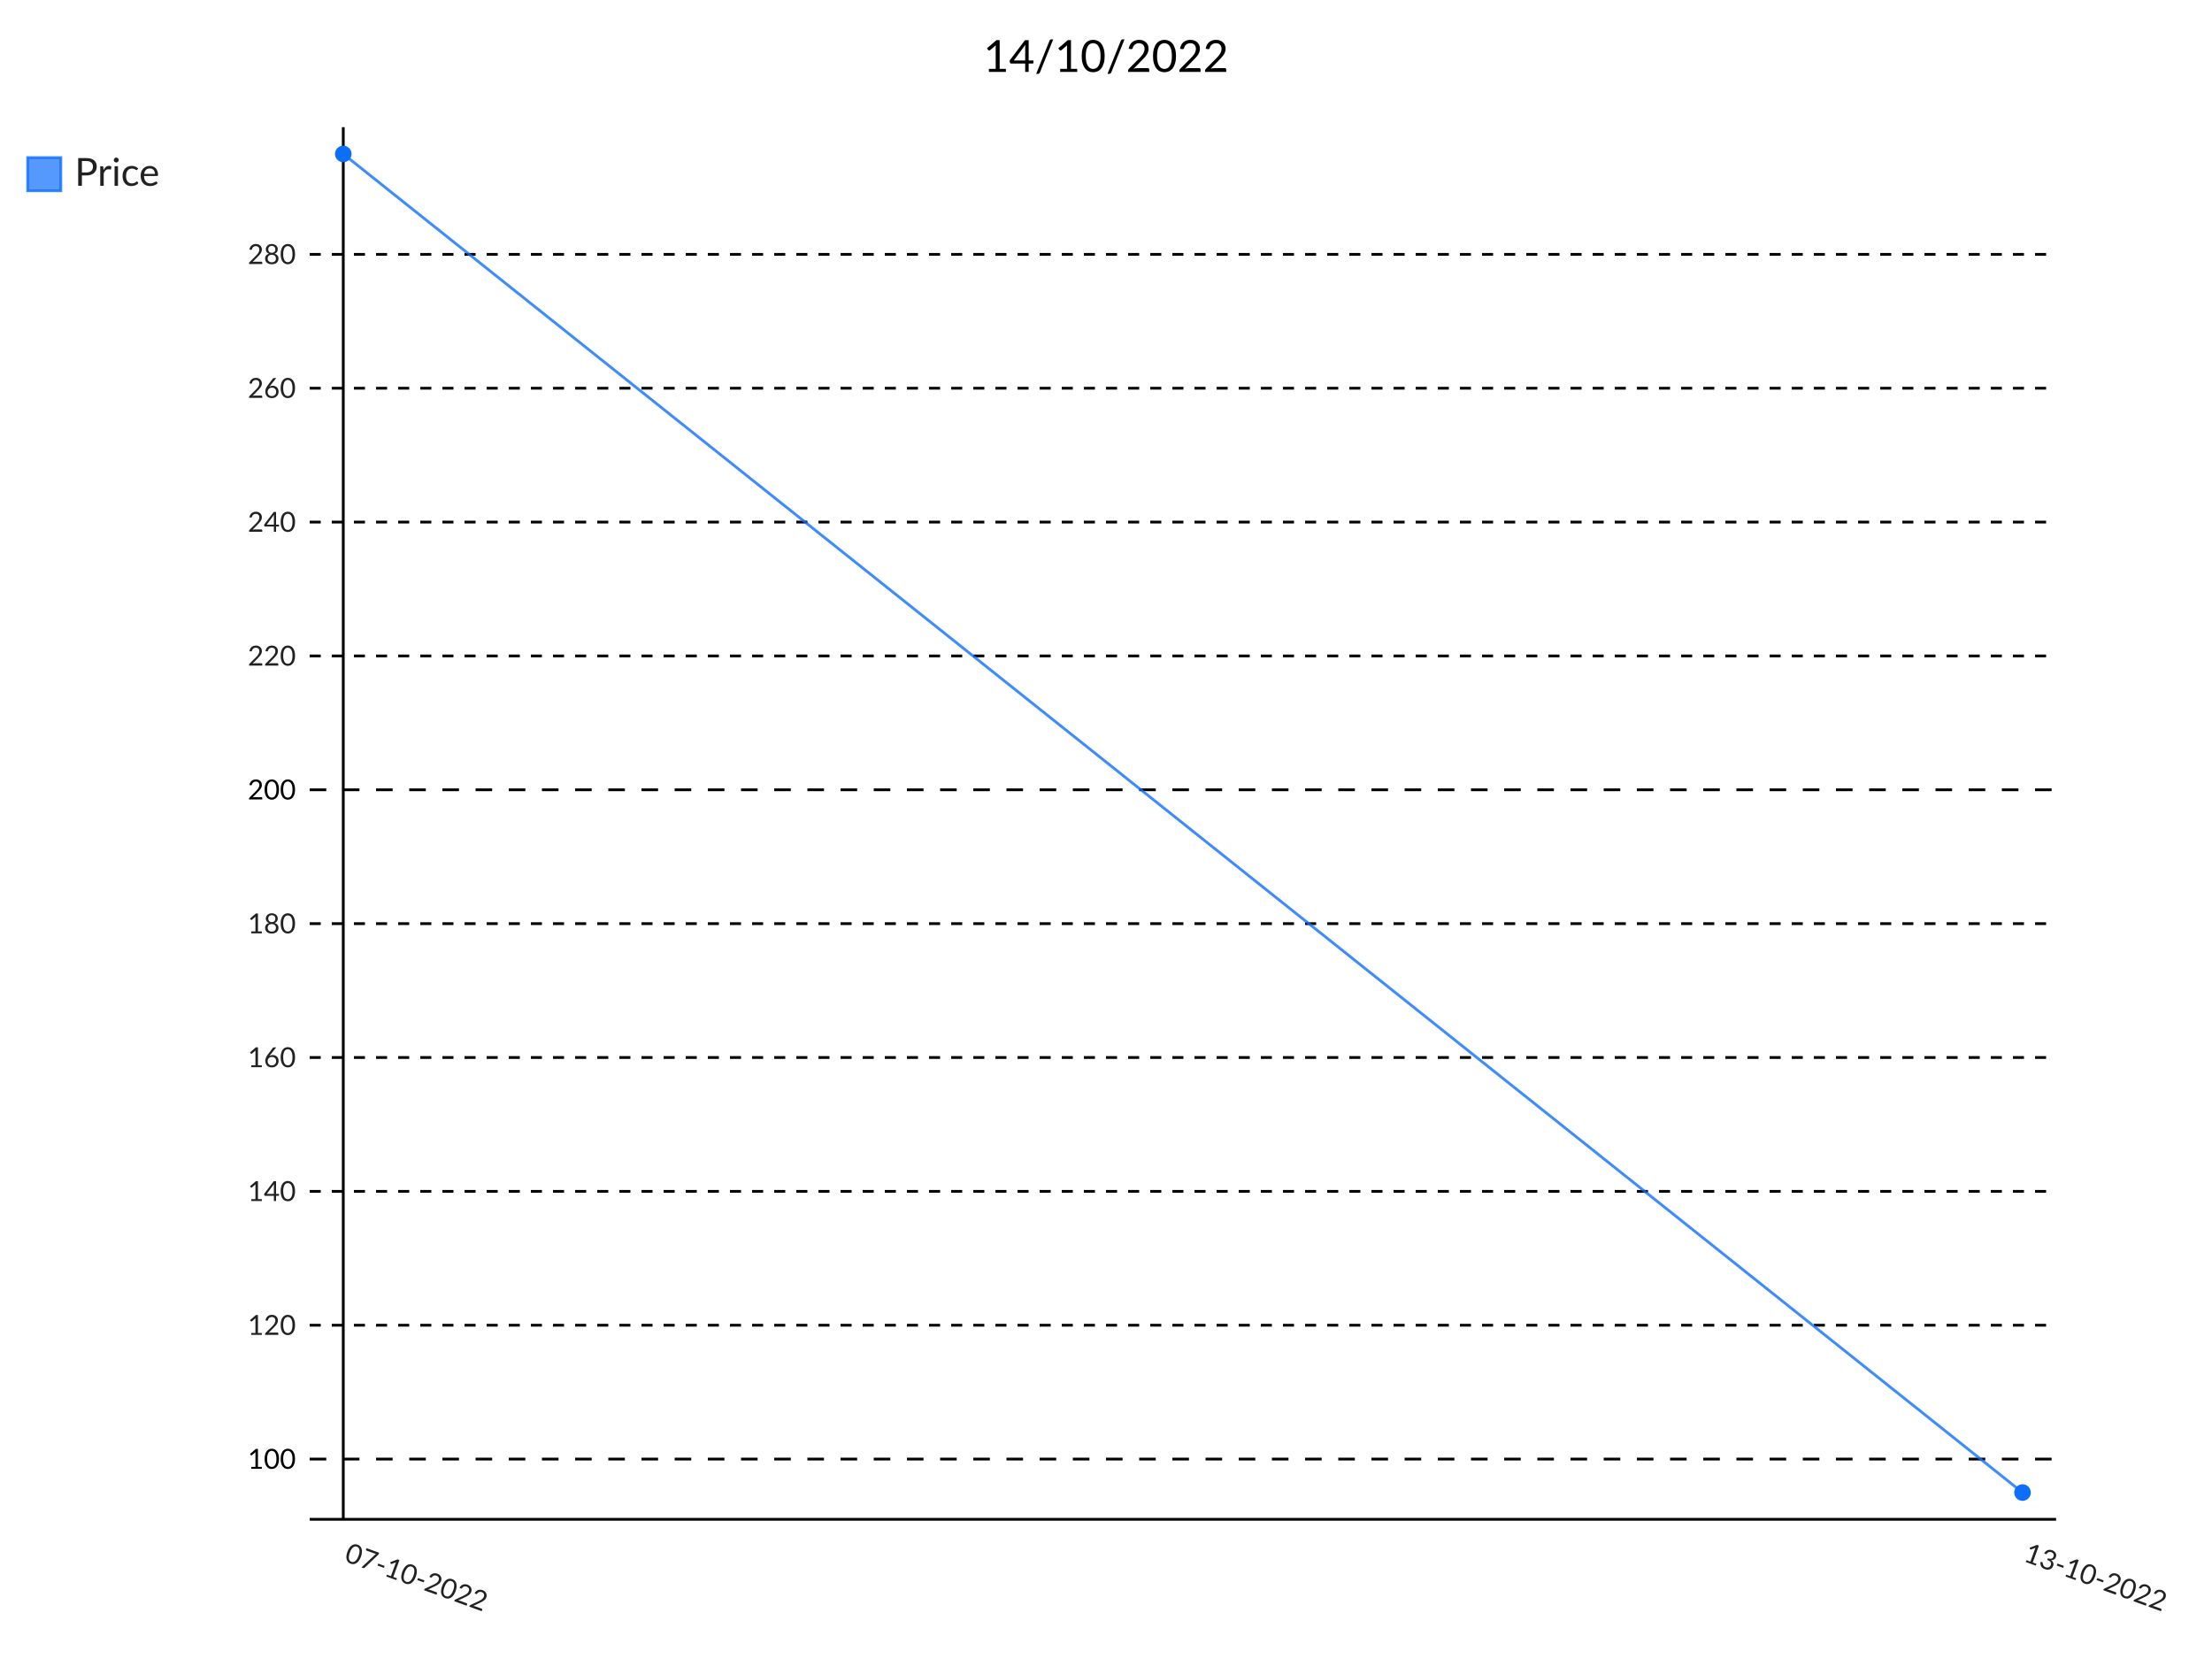
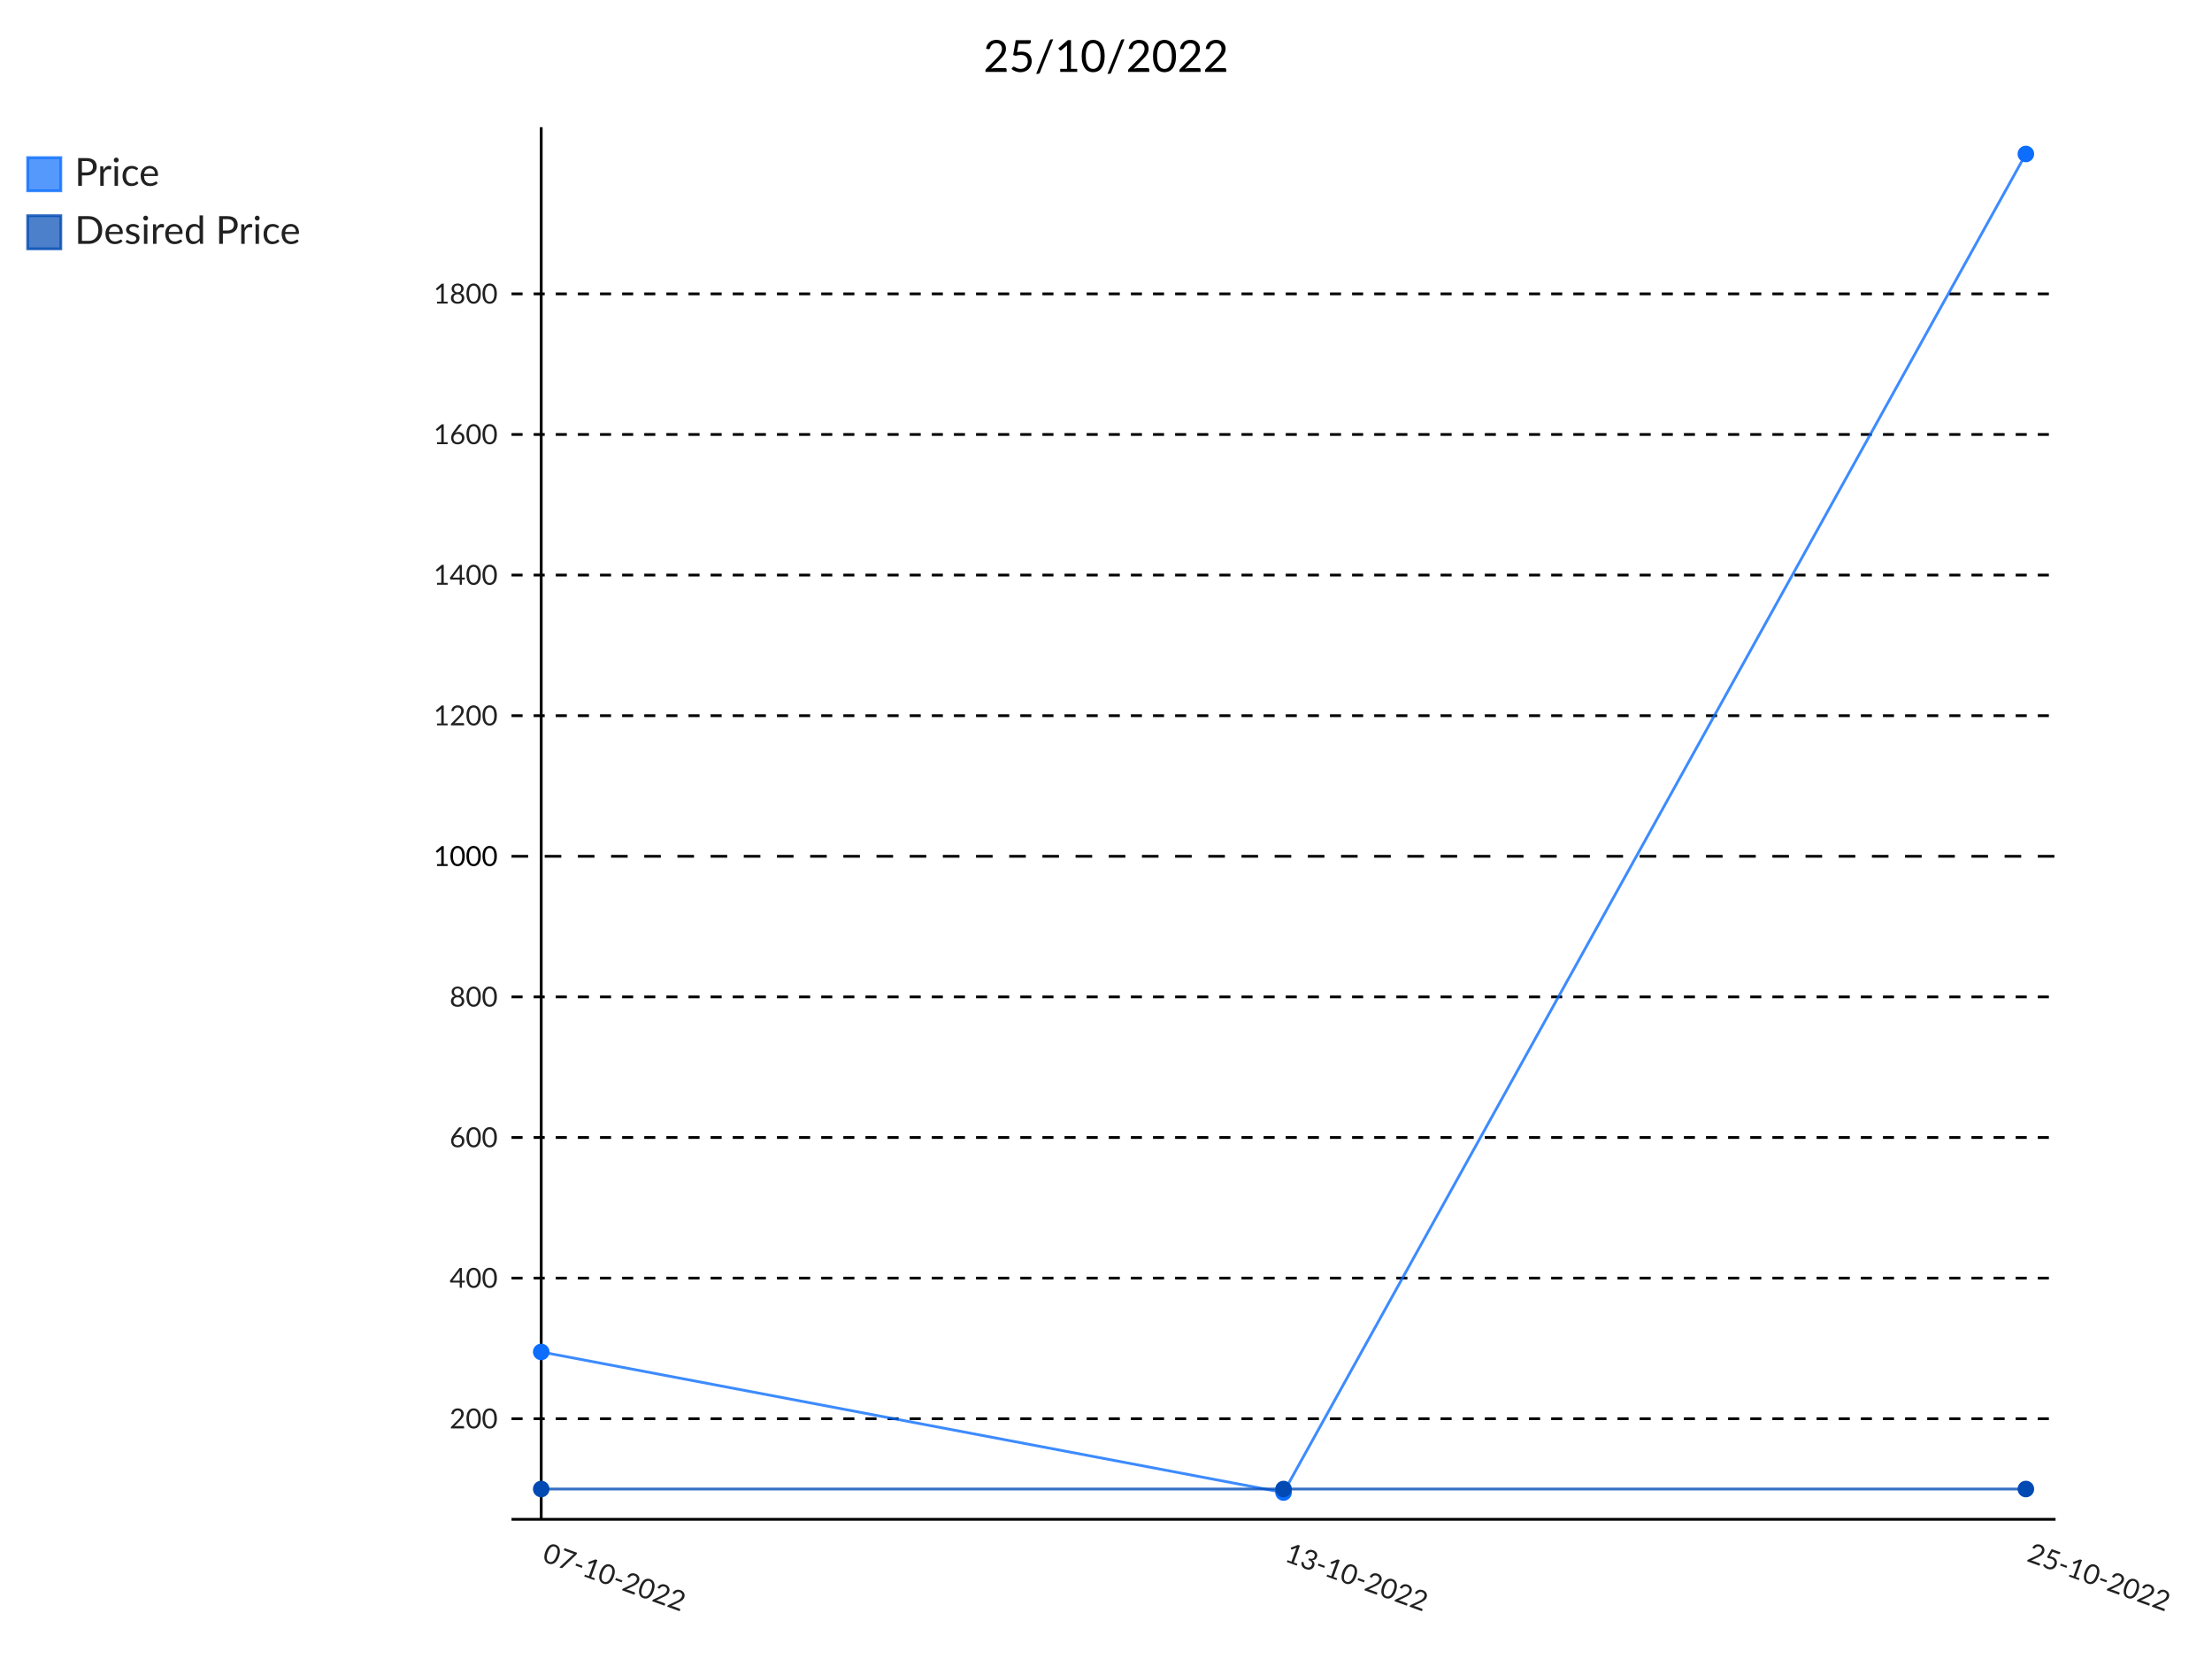
- <svg xmlns="http://www.w3.org/2000/svg" id="chart-ac46dd94-bdf7-42dc-b608-1374817da853" class="pygal-chart" viewBox="0 0 800 600">
+ <svg xmlns="http://www.w3.org/2000/svg" id="chart-b0ddd5e2-351d-4827-8a05-f1cfbbbf2dd6" class="pygal-chart" viewBox="0 0 800 600">
  <defs>
-     <style type="text/css">#chart-ac46dd94-bdf7-42dc-b608-1374817da853{-webkit-user-select:none;-webkit-font-smoothing:antialiased;font-family:Lato,-apple-system,BlinkMacSystemFont,Segoe UI,Roboto,Helvetica Neue,Arial,sans-serif,Apple Color Emoji,Segoe UI Emoji,Segoe UI Symbol,Noto Color Emoji}#chart-ac46dd94-bdf7-42dc-b608-1374817da853 .title{font-family:Lato,-apple-system,BlinkMacSystemFont,Segoe UI,Roboto,Helvetica Neue,Arial,sans-serif,Apple Color Emoji,Segoe UI Emoji,Segoe UI Symbol,Noto Color Emoji;font-size:16px}#chart-ac46dd94-bdf7-42dc-b608-1374817da853 .legends .legend text{font-family:Lato,-apple-system,BlinkMacSystemFont,Segoe UI,Roboto,Helvetica Neue,Arial,sans-serif,Apple Color Emoji,Segoe UI Emoji,Segoe UI Symbol,Noto Color Emoji;font-size:14px}#chart-ac46dd94-bdf7-42dc-b608-1374817da853 .axis text{font-family:Lato,-apple-system,BlinkMacSystemFont,Segoe UI,Roboto,Helvetica Neue,Arial,sans-serif,Apple Color Emoji,Segoe UI Emoji,Segoe UI Symbol,Noto Color Emoji;font-size:10px}#chart-ac46dd94-bdf7-42dc-b608-1374817da853 .axis text.major{font-family:Lato,-apple-system,BlinkMacSystemFont,Segoe UI,Roboto,Helvetica Neue,Arial,sans-serif,Apple Color Emoji,Segoe UI Emoji,Segoe UI Symbol,Noto Color Emoji;font-size:10px}#chart-ac46dd94-bdf7-42dc-b608-1374817da853 .text-overlay text.value{font-family:Lato,-apple-system,BlinkMacSystemFont,Segoe UI,Roboto,Helvetica Neue,Arial,sans-serif,Apple Color Emoji,Segoe UI Emoji,Segoe UI Symbol,Noto Color Emoji;font-size:16px}#chart-ac46dd94-bdf7-42dc-b608-1374817da853 .text-overlay text.label{font-family:Lato,-apple-system,BlinkMacSystemFont,Segoe UI,Roboto,Helvetica Neue,Arial,sans-serif,Apple Color Emoji,Segoe UI Emoji,Segoe UI Symbol,Noto Color Emoji;font-size:10px}#chart-ac46dd94-bdf7-42dc-b608-1374817da853 .tooltip{font-family:Lato,-apple-system,BlinkMacSystemFont,Segoe UI,Roboto,Helvetica Neue,Arial,sans-serif,Apple Color Emoji,Segoe UI Emoji,Segoe UI Symbol,Noto Color Emoji;font-size:14px}#chart-ac46dd94-bdf7-42dc-b608-1374817da853 text.no_data{font-family:Lato,-apple-system,BlinkMacSystemFont,Segoe UI,Roboto,Helvetica Neue,Arial,sans-serif,Apple Color Emoji,Segoe UI Emoji,Segoe UI Symbol,Noto Color Emoji;font-size:64px}
- #chart-ac46dd94-bdf7-42dc-b608-1374817da853{background-color:transparent}#chart-ac46dd94-bdf7-42dc-b608-1374817da853 path,#chart-ac46dd94-bdf7-42dc-b608-1374817da853 line,#chart-ac46dd94-bdf7-42dc-b608-1374817da853 rect,#chart-ac46dd94-bdf7-42dc-b608-1374817da853 circle{-webkit-transition:150ms;-moz-transition:150ms;transition:150ms}#chart-ac46dd94-bdf7-42dc-b608-1374817da853 .graph &gt; .background{fill:transparent}#chart-ac46dd94-bdf7-42dc-b608-1374817da853 .plot &gt; .background{fill:transparent}#chart-ac46dd94-bdf7-42dc-b608-1374817da853 .graph{fill:rgba(0,0,0,.87)}#chart-ac46dd94-bdf7-42dc-b608-1374817da853 text.no_data{fill:rgba(0,0,0,1)}#chart-ac46dd94-bdf7-42dc-b608-1374817da853 .title{fill:rgba(0,0,0,1)}#chart-ac46dd94-bdf7-42dc-b608-1374817da853 .legends .legend text{fill:rgba(0,0,0,.87)}#chart-ac46dd94-bdf7-42dc-b608-1374817da853 .legends .legend:hover text{fill:rgba(0,0,0,1)}#chart-ac46dd94-bdf7-42dc-b608-1374817da853 .axis .line{stroke:rgba(0,0,0,1)}#chart-ac46dd94-bdf7-42dc-b608-1374817da853 .axis .guide.line{stroke:rgba(0,0,0,.54)}#chart-ac46dd94-bdf7-42dc-b608-1374817da853 .axis .major.line{stroke:rgba(0,0,0,.87)}#chart-ac46dd94-bdf7-42dc-b608-1374817da853 .axis text.major{fill:rgba(0,0,0,1)}#chart-ac46dd94-bdf7-42dc-b608-1374817da853 .axis.y .guides:hover .guide.line,#chart-ac46dd94-bdf7-42dc-b608-1374817da853 .line-graph .axis.x .guides:hover .guide.line,#chart-ac46dd94-bdf7-42dc-b608-1374817da853 .stackedline-graph .axis.x .guides:hover .guide.line,#chart-ac46dd94-bdf7-42dc-b608-1374817da853 .xy-graph .axis.x .guides:hover .guide.line{stroke:rgba(0,0,0,1)}#chart-ac46dd94-bdf7-42dc-b608-1374817da853 .axis .guides:hover text{fill:rgba(0,0,0,1)}#chart-ac46dd94-bdf7-42dc-b608-1374817da853 .reactive{fill-opacity:.7;stroke-opacity:.8;stroke-width:1}#chart-ac46dd94-bdf7-42dc-b608-1374817da853 .ci{stroke:rgba(0,0,0,.87)}#chart-ac46dd94-bdf7-42dc-b608-1374817da853 .reactive.active,#chart-ac46dd94-bdf7-42dc-b608-1374817da853 .active .reactive{fill-opacity:.8;stroke-opacity:.9;stroke-width:4}#chart-ac46dd94-bdf7-42dc-b608-1374817da853 .ci .reactive.active{stroke-width:1.5}#chart-ac46dd94-bdf7-42dc-b608-1374817da853 .series text{fill:rgba(0,0,0,1)}#chart-ac46dd94-bdf7-42dc-b608-1374817da853 .tooltip rect{fill:transparent;stroke:rgba(0,0,0,1);-webkit-transition:opacity 150ms;-moz-transition:opacity 150ms;transition:opacity 150ms}#chart-ac46dd94-bdf7-42dc-b608-1374817da853 .tooltip .label{fill:rgba(0,0,0,.87)}#chart-ac46dd94-bdf7-42dc-b608-1374817da853 .tooltip .label{fill:rgba(0,0,0,.87)}#chart-ac46dd94-bdf7-42dc-b608-1374817da853 .tooltip .legend{font-size:.8em;fill:rgba(0,0,0,.54)}#chart-ac46dd94-bdf7-42dc-b608-1374817da853 .tooltip .x_label{font-size:.6em;fill:rgba(0,0,0,1)}#chart-ac46dd94-bdf7-42dc-b608-1374817da853 .tooltip .xlink{font-size:.5em;text-decoration:underline}#chart-ac46dd94-bdf7-42dc-b608-1374817da853 .tooltip .value{font-size:1.5em}#chart-ac46dd94-bdf7-42dc-b608-1374817da853 .bound{font-size:.5em}#chart-ac46dd94-bdf7-42dc-b608-1374817da853 .max-value{font-size:.75em;fill:rgba(0,0,0,.54)}#chart-ac46dd94-bdf7-42dc-b608-1374817da853 .map-element{fill:transparent;stroke:rgba(0,0,0,.54) !important}#chart-ac46dd94-bdf7-42dc-b608-1374817da853 .map-element .reactive{fill-opacity:inherit;stroke-opacity:inherit}#chart-ac46dd94-bdf7-42dc-b608-1374817da853 .color-0,#chart-ac46dd94-bdf7-42dc-b608-1374817da853 .color-0 a:visited{stroke:#0d6efd;fill:#0d6efd}#chart-ac46dd94-bdf7-42dc-b608-1374817da853 .text-overlay .color-0 text{fill:black}
- #chart-ac46dd94-bdf7-42dc-b608-1374817da853 text.no_data{text-anchor:middle}#chart-ac46dd94-bdf7-42dc-b608-1374817da853 .guide.line{fill:none}#chart-ac46dd94-bdf7-42dc-b608-1374817da853 .centered{text-anchor:middle}#chart-ac46dd94-bdf7-42dc-b608-1374817da853 .title{text-anchor:middle}#chart-ac46dd94-bdf7-42dc-b608-1374817da853 .legends .legend text{fill-opacity:1}#chart-ac46dd94-bdf7-42dc-b608-1374817da853 .axis.x text{text-anchor:middle}#chart-ac46dd94-bdf7-42dc-b608-1374817da853 .axis.x:not(.web) text[transform]{text-anchor:start}#chart-ac46dd94-bdf7-42dc-b608-1374817da853 .axis.x:not(.web) text[transform].backwards{text-anchor:end}#chart-ac46dd94-bdf7-42dc-b608-1374817da853 .axis.y text{text-anchor:end}#chart-ac46dd94-bdf7-42dc-b608-1374817da853 .axis.y text[transform].backwards{text-anchor:start}#chart-ac46dd94-bdf7-42dc-b608-1374817da853 .axis.y2 text{text-anchor:start}#chart-ac46dd94-bdf7-42dc-b608-1374817da853 .axis.y2 text[transform].backwards{text-anchor:end}#chart-ac46dd94-bdf7-42dc-b608-1374817da853 .axis .guide.line{stroke-dasharray:4,4;stroke:black}#chart-ac46dd94-bdf7-42dc-b608-1374817da853 .axis .major.guide.line{stroke-dasharray:6,6;stroke:black}#chart-ac46dd94-bdf7-42dc-b608-1374817da853 .horizontal .axis.y .guide.line,#chart-ac46dd94-bdf7-42dc-b608-1374817da853 .horizontal .axis.y2 .guide.line,#chart-ac46dd94-bdf7-42dc-b608-1374817da853 .vertical .axis.x .guide.line{opacity:0}#chart-ac46dd94-bdf7-42dc-b608-1374817da853 .horizontal .axis.always_show .guide.line,#chart-ac46dd94-bdf7-42dc-b608-1374817da853 .vertical .axis.always_show .guide.line{opacity:1 !important}#chart-ac46dd94-bdf7-42dc-b608-1374817da853 .axis.y .guides:hover .guide.line,#chart-ac46dd94-bdf7-42dc-b608-1374817da853 .axis.y2 .guides:hover .guide.line,#chart-ac46dd94-bdf7-42dc-b608-1374817da853 .axis.x .guides:hover .guide.line{opacity:1}#chart-ac46dd94-bdf7-42dc-b608-1374817da853 .axis .guides:hover text{opacity:1}#chart-ac46dd94-bdf7-42dc-b608-1374817da853 .nofill{fill:none}#chart-ac46dd94-bdf7-42dc-b608-1374817da853 .subtle-fill{fill-opacity:.2}#chart-ac46dd94-bdf7-42dc-b608-1374817da853 .dot{stroke-width:1px;fill-opacity:1;stroke-opacity:1}#chart-ac46dd94-bdf7-42dc-b608-1374817da853 .dot.active{stroke-width:5px}#chart-ac46dd94-bdf7-42dc-b608-1374817da853 .dot.negative{fill:transparent}#chart-ac46dd94-bdf7-42dc-b608-1374817da853 text,#chart-ac46dd94-bdf7-42dc-b608-1374817da853 tspan{stroke:none !important}#chart-ac46dd94-bdf7-42dc-b608-1374817da853 .series text.active{opacity:1}#chart-ac46dd94-bdf7-42dc-b608-1374817da853 .tooltip rect{fill-opacity:.95;stroke-width:.5}#chart-ac46dd94-bdf7-42dc-b608-1374817da853 .tooltip text{fill-opacity:1}#chart-ac46dd94-bdf7-42dc-b608-1374817da853 .showable{visibility:hidden}#chart-ac46dd94-bdf7-42dc-b608-1374817da853 .showable.shown{visibility:visible}#chart-ac46dd94-bdf7-42dc-b608-1374817da853 .gauge-background{fill:rgba(229,229,229,1);stroke:none}#chart-ac46dd94-bdf7-42dc-b608-1374817da853 .bg-lines{stroke:transparent;stroke-width:2px}</style>
+     <style type="text/css">#chart-b0ddd5e2-351d-4827-8a05-f1cfbbbf2dd6{-webkit-user-select:none;-webkit-font-smoothing:antialiased;font-family:Lato,-apple-system,BlinkMacSystemFont,Segoe UI,Roboto,Helvetica Neue,Arial,sans-serif,Apple Color Emoji,Segoe UI Emoji,Segoe UI Symbol,Noto Color Emoji}#chart-b0ddd5e2-351d-4827-8a05-f1cfbbbf2dd6 .title{font-family:Lato,-apple-system,BlinkMacSystemFont,Segoe UI,Roboto,Helvetica Neue,Arial,sans-serif,Apple Color Emoji,Segoe UI Emoji,Segoe UI Symbol,Noto Color Emoji;font-size:16px}#chart-b0ddd5e2-351d-4827-8a05-f1cfbbbf2dd6 .legends .legend text{font-family:Lato,-apple-system,BlinkMacSystemFont,Segoe UI,Roboto,Helvetica Neue,Arial,sans-serif,Apple Color Emoji,Segoe UI Emoji,Segoe UI Symbol,Noto Color Emoji;font-size:14px}#chart-b0ddd5e2-351d-4827-8a05-f1cfbbbf2dd6 .axis text{font-family:Lato,-apple-system,BlinkMacSystemFont,Segoe UI,Roboto,Helvetica Neue,Arial,sans-serif,Apple Color Emoji,Segoe UI Emoji,Segoe UI Symbol,Noto Color Emoji;font-size:10px}#chart-b0ddd5e2-351d-4827-8a05-f1cfbbbf2dd6 .axis text.major{font-family:Lato,-apple-system,BlinkMacSystemFont,Segoe UI,Roboto,Helvetica Neue,Arial,sans-serif,Apple Color Emoji,Segoe UI Emoji,Segoe UI Symbol,Noto Color Emoji;font-size:10px}#chart-b0ddd5e2-351d-4827-8a05-f1cfbbbf2dd6 .text-overlay text.value{font-family:Lato,-apple-system,BlinkMacSystemFont,Segoe UI,Roboto,Helvetica Neue,Arial,sans-serif,Apple Color Emoji,Segoe UI Emoji,Segoe UI Symbol,Noto Color Emoji;font-size:16px}#chart-b0ddd5e2-351d-4827-8a05-f1cfbbbf2dd6 .text-overlay text.label{font-family:Lato,-apple-system,BlinkMacSystemFont,Segoe UI,Roboto,Helvetica Neue,Arial,sans-serif,Apple Color Emoji,Segoe UI Emoji,Segoe UI Symbol,Noto Color Emoji;font-size:10px}#chart-b0ddd5e2-351d-4827-8a05-f1cfbbbf2dd6 .tooltip{font-family:Lato,-apple-system,BlinkMacSystemFont,Segoe UI,Roboto,Helvetica Neue,Arial,sans-serif,Apple Color Emoji,Segoe UI Emoji,Segoe UI Symbol,Noto Color Emoji;font-size:14px}#chart-b0ddd5e2-351d-4827-8a05-f1cfbbbf2dd6 text.no_data{font-family:Lato,-apple-system,BlinkMacSystemFont,Segoe UI,Roboto,Helvetica Neue,Arial,sans-serif,Apple Color Emoji,Segoe UI Emoji,Segoe UI Symbol,Noto Color Emoji;font-size:64px}
+ #chart-b0ddd5e2-351d-4827-8a05-f1cfbbbf2dd6{background-color:transparent}#chart-b0ddd5e2-351d-4827-8a05-f1cfbbbf2dd6 path,#chart-b0ddd5e2-351d-4827-8a05-f1cfbbbf2dd6 line,#chart-b0ddd5e2-351d-4827-8a05-f1cfbbbf2dd6 rect,#chart-b0ddd5e2-351d-4827-8a05-f1cfbbbf2dd6 circle{-webkit-transition:150ms;-moz-transition:150ms;transition:150ms}#chart-b0ddd5e2-351d-4827-8a05-f1cfbbbf2dd6 .graph &gt; .background{fill:transparent}#chart-b0ddd5e2-351d-4827-8a05-f1cfbbbf2dd6 .plot &gt; .background{fill:transparent}#chart-b0ddd5e2-351d-4827-8a05-f1cfbbbf2dd6 .graph{fill:rgba(0,0,0,.87)}#chart-b0ddd5e2-351d-4827-8a05-f1cfbbbf2dd6 text.no_data{fill:rgba(0,0,0,1)}#chart-b0ddd5e2-351d-4827-8a05-f1cfbbbf2dd6 .title{fill:rgba(0,0,0,1)}#chart-b0ddd5e2-351d-4827-8a05-f1cfbbbf2dd6 .legends .legend text{fill:rgba(0,0,0,.87)}#chart-b0ddd5e2-351d-4827-8a05-f1cfbbbf2dd6 .legends .legend:hover text{fill:rgba(0,0,0,1)}#chart-b0ddd5e2-351d-4827-8a05-f1cfbbbf2dd6 .axis .line{stroke:rgba(0,0,0,1)}#chart-b0ddd5e2-351d-4827-8a05-f1cfbbbf2dd6 .axis .guide.line{stroke:rgba(0,0,0,.54)}#chart-b0ddd5e2-351d-4827-8a05-f1cfbbbf2dd6 .axis .major.line{stroke:rgba(0,0,0,.87)}#chart-b0ddd5e2-351d-4827-8a05-f1cfbbbf2dd6 .axis text.major{fill:rgba(0,0,0,1)}#chart-b0ddd5e2-351d-4827-8a05-f1cfbbbf2dd6 .axis.y .guides:hover .guide.line,#chart-b0ddd5e2-351d-4827-8a05-f1cfbbbf2dd6 .line-graph .axis.x .guides:hover .guide.line,#chart-b0ddd5e2-351d-4827-8a05-f1cfbbbf2dd6 .stackedline-graph .axis.x .guides:hover .guide.line,#chart-b0ddd5e2-351d-4827-8a05-f1cfbbbf2dd6 .xy-graph .axis.x .guides:hover .guide.line{stroke:rgba(0,0,0,1)}#chart-b0ddd5e2-351d-4827-8a05-f1cfbbbf2dd6 .axis .guides:hover text{fill:rgba(0,0,0,1)}#chart-b0ddd5e2-351d-4827-8a05-f1cfbbbf2dd6 .reactive{fill-opacity:.7;stroke-opacity:.8;stroke-width:1}#chart-b0ddd5e2-351d-4827-8a05-f1cfbbbf2dd6 .ci{stroke:rgba(0,0,0,.87)}#chart-b0ddd5e2-351d-4827-8a05-f1cfbbbf2dd6 .reactive.active,#chart-b0ddd5e2-351d-4827-8a05-f1cfbbbf2dd6 .active .reactive{fill-opacity:.8;stroke-opacity:.9;stroke-width:4}#chart-b0ddd5e2-351d-4827-8a05-f1cfbbbf2dd6 .ci .reactive.active{stroke-width:1.5}#chart-b0ddd5e2-351d-4827-8a05-f1cfbbbf2dd6 .series text{fill:rgba(0,0,0,1)}#chart-b0ddd5e2-351d-4827-8a05-f1cfbbbf2dd6 .tooltip rect{fill:transparent;stroke:rgba(0,0,0,1);-webkit-transition:opacity 150ms;-moz-transition:opacity 150ms;transition:opacity 150ms}#chart-b0ddd5e2-351d-4827-8a05-f1cfbbbf2dd6 .tooltip .label{fill:rgba(0,0,0,.87)}#chart-b0ddd5e2-351d-4827-8a05-f1cfbbbf2dd6 .tooltip .label{fill:rgba(0,0,0,.87)}#chart-b0ddd5e2-351d-4827-8a05-f1cfbbbf2dd6 .tooltip .legend{font-size:.8em;fill:rgba(0,0,0,.54)}#chart-b0ddd5e2-351d-4827-8a05-f1cfbbbf2dd6 .tooltip .x_label{font-size:.6em;fill:rgba(0,0,0,1)}#chart-b0ddd5e2-351d-4827-8a05-f1cfbbbf2dd6 .tooltip .xlink{font-size:.5em;text-decoration:underline}#chart-b0ddd5e2-351d-4827-8a05-f1cfbbbf2dd6 .tooltip .value{font-size:1.5em}#chart-b0ddd5e2-351d-4827-8a05-f1cfbbbf2dd6 .bound{font-size:.5em}#chart-b0ddd5e2-351d-4827-8a05-f1cfbbbf2dd6 .max-value{font-size:.75em;fill:rgba(0,0,0,.54)}#chart-b0ddd5e2-351d-4827-8a05-f1cfbbbf2dd6 .map-element{fill:transparent;stroke:rgba(0,0,0,.54) !important}#chart-b0ddd5e2-351d-4827-8a05-f1cfbbbf2dd6 .map-element .reactive{fill-opacity:inherit;stroke-opacity:inherit}#chart-b0ddd5e2-351d-4827-8a05-f1cfbbbf2dd6 .color-0,#chart-b0ddd5e2-351d-4827-8a05-f1cfbbbf2dd6 .color-0 a:visited{stroke:#0d6efd;fill:#0d6efd}#chart-b0ddd5e2-351d-4827-8a05-f1cfbbbf2dd6 .color-1,#chart-b0ddd5e2-351d-4827-8a05-f1cfbbbf2dd6 .color-1 a:visited{stroke:#014ab4;fill:#014ab4}#chart-b0ddd5e2-351d-4827-8a05-f1cfbbbf2dd6 .text-overlay .color-0 text{fill:black}#chart-b0ddd5e2-351d-4827-8a05-f1cfbbbf2dd6 .text-overlay .color-1 text{fill:black}
+ #chart-b0ddd5e2-351d-4827-8a05-f1cfbbbf2dd6 text.no_data{text-anchor:middle}#chart-b0ddd5e2-351d-4827-8a05-f1cfbbbf2dd6 .guide.line{fill:none}#chart-b0ddd5e2-351d-4827-8a05-f1cfbbbf2dd6 .centered{text-anchor:middle}#chart-b0ddd5e2-351d-4827-8a05-f1cfbbbf2dd6 .title{text-anchor:middle}#chart-b0ddd5e2-351d-4827-8a05-f1cfbbbf2dd6 .legends .legend text{fill-opacity:1}#chart-b0ddd5e2-351d-4827-8a05-f1cfbbbf2dd6 .axis.x text{text-anchor:middle}#chart-b0ddd5e2-351d-4827-8a05-f1cfbbbf2dd6 .axis.x:not(.web) text[transform]{text-anchor:start}#chart-b0ddd5e2-351d-4827-8a05-f1cfbbbf2dd6 .axis.x:not(.web) text[transform].backwards{text-anchor:end}#chart-b0ddd5e2-351d-4827-8a05-f1cfbbbf2dd6 .axis.y text{text-anchor:end}#chart-b0ddd5e2-351d-4827-8a05-f1cfbbbf2dd6 .axis.y text[transform].backwards{text-anchor:start}#chart-b0ddd5e2-351d-4827-8a05-f1cfbbbf2dd6 .axis.y2 text{text-anchor:start}#chart-b0ddd5e2-351d-4827-8a05-f1cfbbbf2dd6 .axis.y2 text[transform].backwards{text-anchor:end}#chart-b0ddd5e2-351d-4827-8a05-f1cfbbbf2dd6 .axis .guide.line{stroke-dasharray:4,4;stroke:black}#chart-b0ddd5e2-351d-4827-8a05-f1cfbbbf2dd6 .axis .major.guide.line{stroke-dasharray:6,6;stroke:black}#chart-b0ddd5e2-351d-4827-8a05-f1cfbbbf2dd6 .horizontal .axis.y .guide.line,#chart-b0ddd5e2-351d-4827-8a05-f1cfbbbf2dd6 .horizontal .axis.y2 .guide.line,#chart-b0ddd5e2-351d-4827-8a05-f1cfbbbf2dd6 .vertical .axis.x .guide.line{opacity:0}#chart-b0ddd5e2-351d-4827-8a05-f1cfbbbf2dd6 .horizontal .axis.always_show .guide.line,#chart-b0ddd5e2-351d-4827-8a05-f1cfbbbf2dd6 .vertical .axis.always_show .guide.line{opacity:1 !important}#chart-b0ddd5e2-351d-4827-8a05-f1cfbbbf2dd6 .axis.y .guides:hover .guide.line,#chart-b0ddd5e2-351d-4827-8a05-f1cfbbbf2dd6 .axis.y2 .guides:hover .guide.line,#chart-b0ddd5e2-351d-4827-8a05-f1cfbbbf2dd6 .axis.x .guides:hover .guide.line{opacity:1}#chart-b0ddd5e2-351d-4827-8a05-f1cfbbbf2dd6 .axis .guides:hover text{opacity:1}#chart-b0ddd5e2-351d-4827-8a05-f1cfbbbf2dd6 .nofill{fill:none}#chart-b0ddd5e2-351d-4827-8a05-f1cfbbbf2dd6 .subtle-fill{fill-opacity:.2}#chart-b0ddd5e2-351d-4827-8a05-f1cfbbbf2dd6 .dot{stroke-width:1px;fill-opacity:1;stroke-opacity:1}#chart-b0ddd5e2-351d-4827-8a05-f1cfbbbf2dd6 .dot.active{stroke-width:5px}#chart-b0ddd5e2-351d-4827-8a05-f1cfbbbf2dd6 .dot.negative{fill:transparent}#chart-b0ddd5e2-351d-4827-8a05-f1cfbbbf2dd6 text,#chart-b0ddd5e2-351d-4827-8a05-f1cfbbbf2dd6 tspan{stroke:none !important}#chart-b0ddd5e2-351d-4827-8a05-f1cfbbbf2dd6 .series text.active{opacity:1}#chart-b0ddd5e2-351d-4827-8a05-f1cfbbbf2dd6 .tooltip rect{fill-opacity:.95;stroke-width:.5}#chart-b0ddd5e2-351d-4827-8a05-f1cfbbbf2dd6 .tooltip text{fill-opacity:1}#chart-b0ddd5e2-351d-4827-8a05-f1cfbbbf2dd6 .showable{visibility:hidden}#chart-b0ddd5e2-351d-4827-8a05-f1cfbbbf2dd6 .showable.shown{visibility:visible}#chart-b0ddd5e2-351d-4827-8a05-f1cfbbbf2dd6 .gauge-background{fill:rgba(229,229,229,1);stroke:none}#chart-b0ddd5e2-351d-4827-8a05-f1cfbbbf2dd6 .bg-lines{stroke:transparent;stroke-width:2px}</style>
  </defs>
  <g class="graph line-graph vertical">
    <rect x="0" y="0" width="800" height="600" class="background" />
-     <g transform="translate(112, 46)" class="plot">
-       <rect x="0" y="0" width="631.618" height="503.479" class="background" />
+     <g transform="translate(185, 46)" class="plot">
+       <rect x="0" y="0" width="558.418" height="503.479" class="background" />
      <g class="axis y always_show">
-         <path d="M0 503.479 h631.618" class="line" />
+         <path d="M0 503.479 h558.418" class="line" />
        <g class="guides">
-           <path d="M0 481.694 h631.618" class="major guide line" />
-           <text x="-5" y="485.194" class="major">100</text>
+           <path d="M0 467.099 h558.418" class="guide line" />
+           <text x="-5" y="470.599" class="">200</text>
        </g>
        <g class="guides">
-           <path d="M0 433.282 h631.618" class="guide line" />
-           <text x="-5" y="436.782" class="">120</text>
+           <path d="M0 416.247 h558.418" class="guide line" />
+           <text x="-5" y="419.747" class="">400</text>
        </g>
        <g class="guides">
-           <path d="M0 384.871 h631.618" class="guide line" />
-           <text x="-5" y="388.371" class="">140</text>
+           <path d="M0 365.394 h558.418" class="guide line" />
+           <text x="-5" y="368.894" class="">600</text>
        </g>
        <g class="guides">
-           <path d="M0 336.459 h631.618" class="guide line" />
-           <text x="-5" y="339.959" class="">160</text>
+           <path d="M0 314.542 h558.418" class="guide line" />
+           <text x="-5" y="318.042" class="">800</text>
        </g>
        <g class="guides">
-           <path d="M0 288.048 h631.618" class="guide line" />
-           <text x="-5" y="291.548" class="">180</text>
+           <path d="M0 263.69 h558.418" class="major guide line" />
+           <text x="-5" y="267.19" class="major">1000</text>
        </g>
        <g class="guides">
-           <path d="M0 239.637 h631.618" class="major guide line" />
-           <text x="-5" y="243.137" class="major">200</text>
+           <path d="M0 212.837 h558.418" class="guide line" />
+           <text x="-5" y="216.337" class="">1200</text>
        </g>
        <g class="guides">
-           <path d="M0 191.225 h631.618" class="guide line" />
-           <text x="-5" y="194.725" class="">220</text>
+           <path d="M0 161.985 h558.418" class="guide line" />
+           <text x="-5" y="165.485" class="">1400</text>
        </g>
        <g class="guides">
-           <path d="M0 142.814 h631.618" class="guide line" />
-           <text x="-5" y="146.314" class="">240</text>
+           <path d="M0 111.133 h558.418" class="guide line" />
+           <text x="-5" y="114.633" class="">1600</text>
        </g>
        <g class="guides">
-           <path d="M0 94.402 h631.618" class="guide line" />
-           <text x="-5" y="97.902" class="">260</text>
-         </g>
-         <g class="guides">
-           <path d="M0 45.991 h631.618" class="guide line" />
-           <text x="-5" y="49.491" class="">280</text>
+           <path d="M0 60.28 h558.418" class="guide line" />
+           <text x="-5" y="63.78" class="">1800</text>
        </g>
      </g>
      <g class="axis x">
        <g class="guides">
-           <path d="M12.147 0 v503.479" class="line" />
-           <text x="12.147" y="518.479" class="" transform="rotate(20 12.14651 518.4788)">07-10-2022</text>
+           <path d="M10.739 0 v503.479" class="line" />
+           <text x="10.739" y="518.479" class="" transform="rotate(20 10.73882 518.4788)">07-10-2022</text>
        </g>
        <g class="guides">
-           <path d="M619.472 0 v503.479" class="guide line" />
-           <text x="619.472" y="518.479" class="" transform="rotate(20 619.4719 518.4788)">13-10-2022</text>
+           <path d="M279.209 0 v503.479" class="guide line" />
+           <text x="279.209" y="518.479" class="" transform="rotate(20 279.2092 518.4788)">13-10-2022</text>
+         </g>
+         <g class="guides">
+           <path d="M547.68 0 v503.479" class="guide line" />
+           <text x="547.68" y="518.479" class="" transform="rotate(20 547.6796 518.4788)">25-10-2022</text>
        </g>
      </g>
      <g class="series serie-0 color-0">
-         <path d="M12.147 9.682 L619.472 493.797" class="line reactive nofill" />
+         <path d="M10.739 442.944 L279.209 493.797 547.68 9.682" class="line reactive nofill" />
+       </g>
+       <g class="series serie-1 color-1">
+         <path d="M10.739 492.525 L279.209 492.525 547.68 492.525" class="line reactive nofill" />
      </g>
    </g>
    <g class="titles">
-       <text x="400.0" y="26" class="title plot_title">14/10/2022</text>
+       <text x="400.0" y="26" class="title plot_title">25/10/2022</text>
    </g>
-     <g transform="translate(112, 46)" class="plot overlay">
+     <g transform="translate(185, 46)" class="plot overlay">
      <g class="series serie-0 color-0">
        <g class="dots">
-           <circle cx="12.147" cy="9.682" r="2.5" class="dot reactive tooltip-trigger" />
+           <circle cx="10.739" cy="442.944" r="2.5" class="dot reactive tooltip-trigger" />
        </g>
        <g class="dots">
-           <circle cx="619.472" cy="493.797" r="2.5" class="dot reactive tooltip-trigger" />
+           <circle cx="279.209" cy="493.797" r="2.5" class="dot reactive tooltip-trigger" />
+         </g>
+         <g class="dots">
+           <circle cx="547.68" cy="9.682" r="2.5" class="dot reactive tooltip-trigger" />
+         </g>
+       </g>
+       <g class="series serie-1 color-1">
+         <g class="dots">
+           <circle cx="10.739" cy="492.525" r="2.5" class="dot reactive tooltip-trigger" />
+         </g>
+         <g class="dots">
+           <circle cx="279.209" cy="492.525" r="2.5" class="dot reactive tooltip-trigger" />
+         </g>
+         <g class="dots">
+           <circle cx="547.68" cy="492.525" r="2.5" class="dot reactive tooltip-trigger" />
        </g>
      </g>
    </g>
-     <g transform="translate(112, 46)" class="plot text-overlay">
+     <g transform="translate(185, 46)" class="plot text-overlay">
      <g class="series serie-0 color-0" />
+       <g class="series serie-1 color-1" />
    </g>
-     <g transform="translate(112, 46)" class="plot tooltip-overlay">
+     <g transform="translate(185, 46)" class="plot tooltip-overlay">
      <g transform="translate(0 0)" style="opacity: 0" class="tooltip">
        <rect rx="0" ry="0" width="0" height="0" class="tooltip-box" />
        <g class="text" />
      </g>
    </g>
    <g transform="translate(10, 56)" class="legends">
      <g id="activate-serie-0" class="legend reactive activate-serie">
        <rect x="0.0" y="1.0" width="12" height="12" class="color-0 reactive" />
        <text x="17.0" y="11.2">Price</text>
      </g>
+       <g id="activate-serie-1" class="legend reactive activate-serie">
+         <rect x="0.0" y="22.0" width="12" height="12" class="color-1 reactive" />
+         <text x="17.0" y="32.2">Desired Price</text>
+       </g>
    </g>
    <g transform="translate(753, 56)" class="legends" />
  </g>
</svg>
